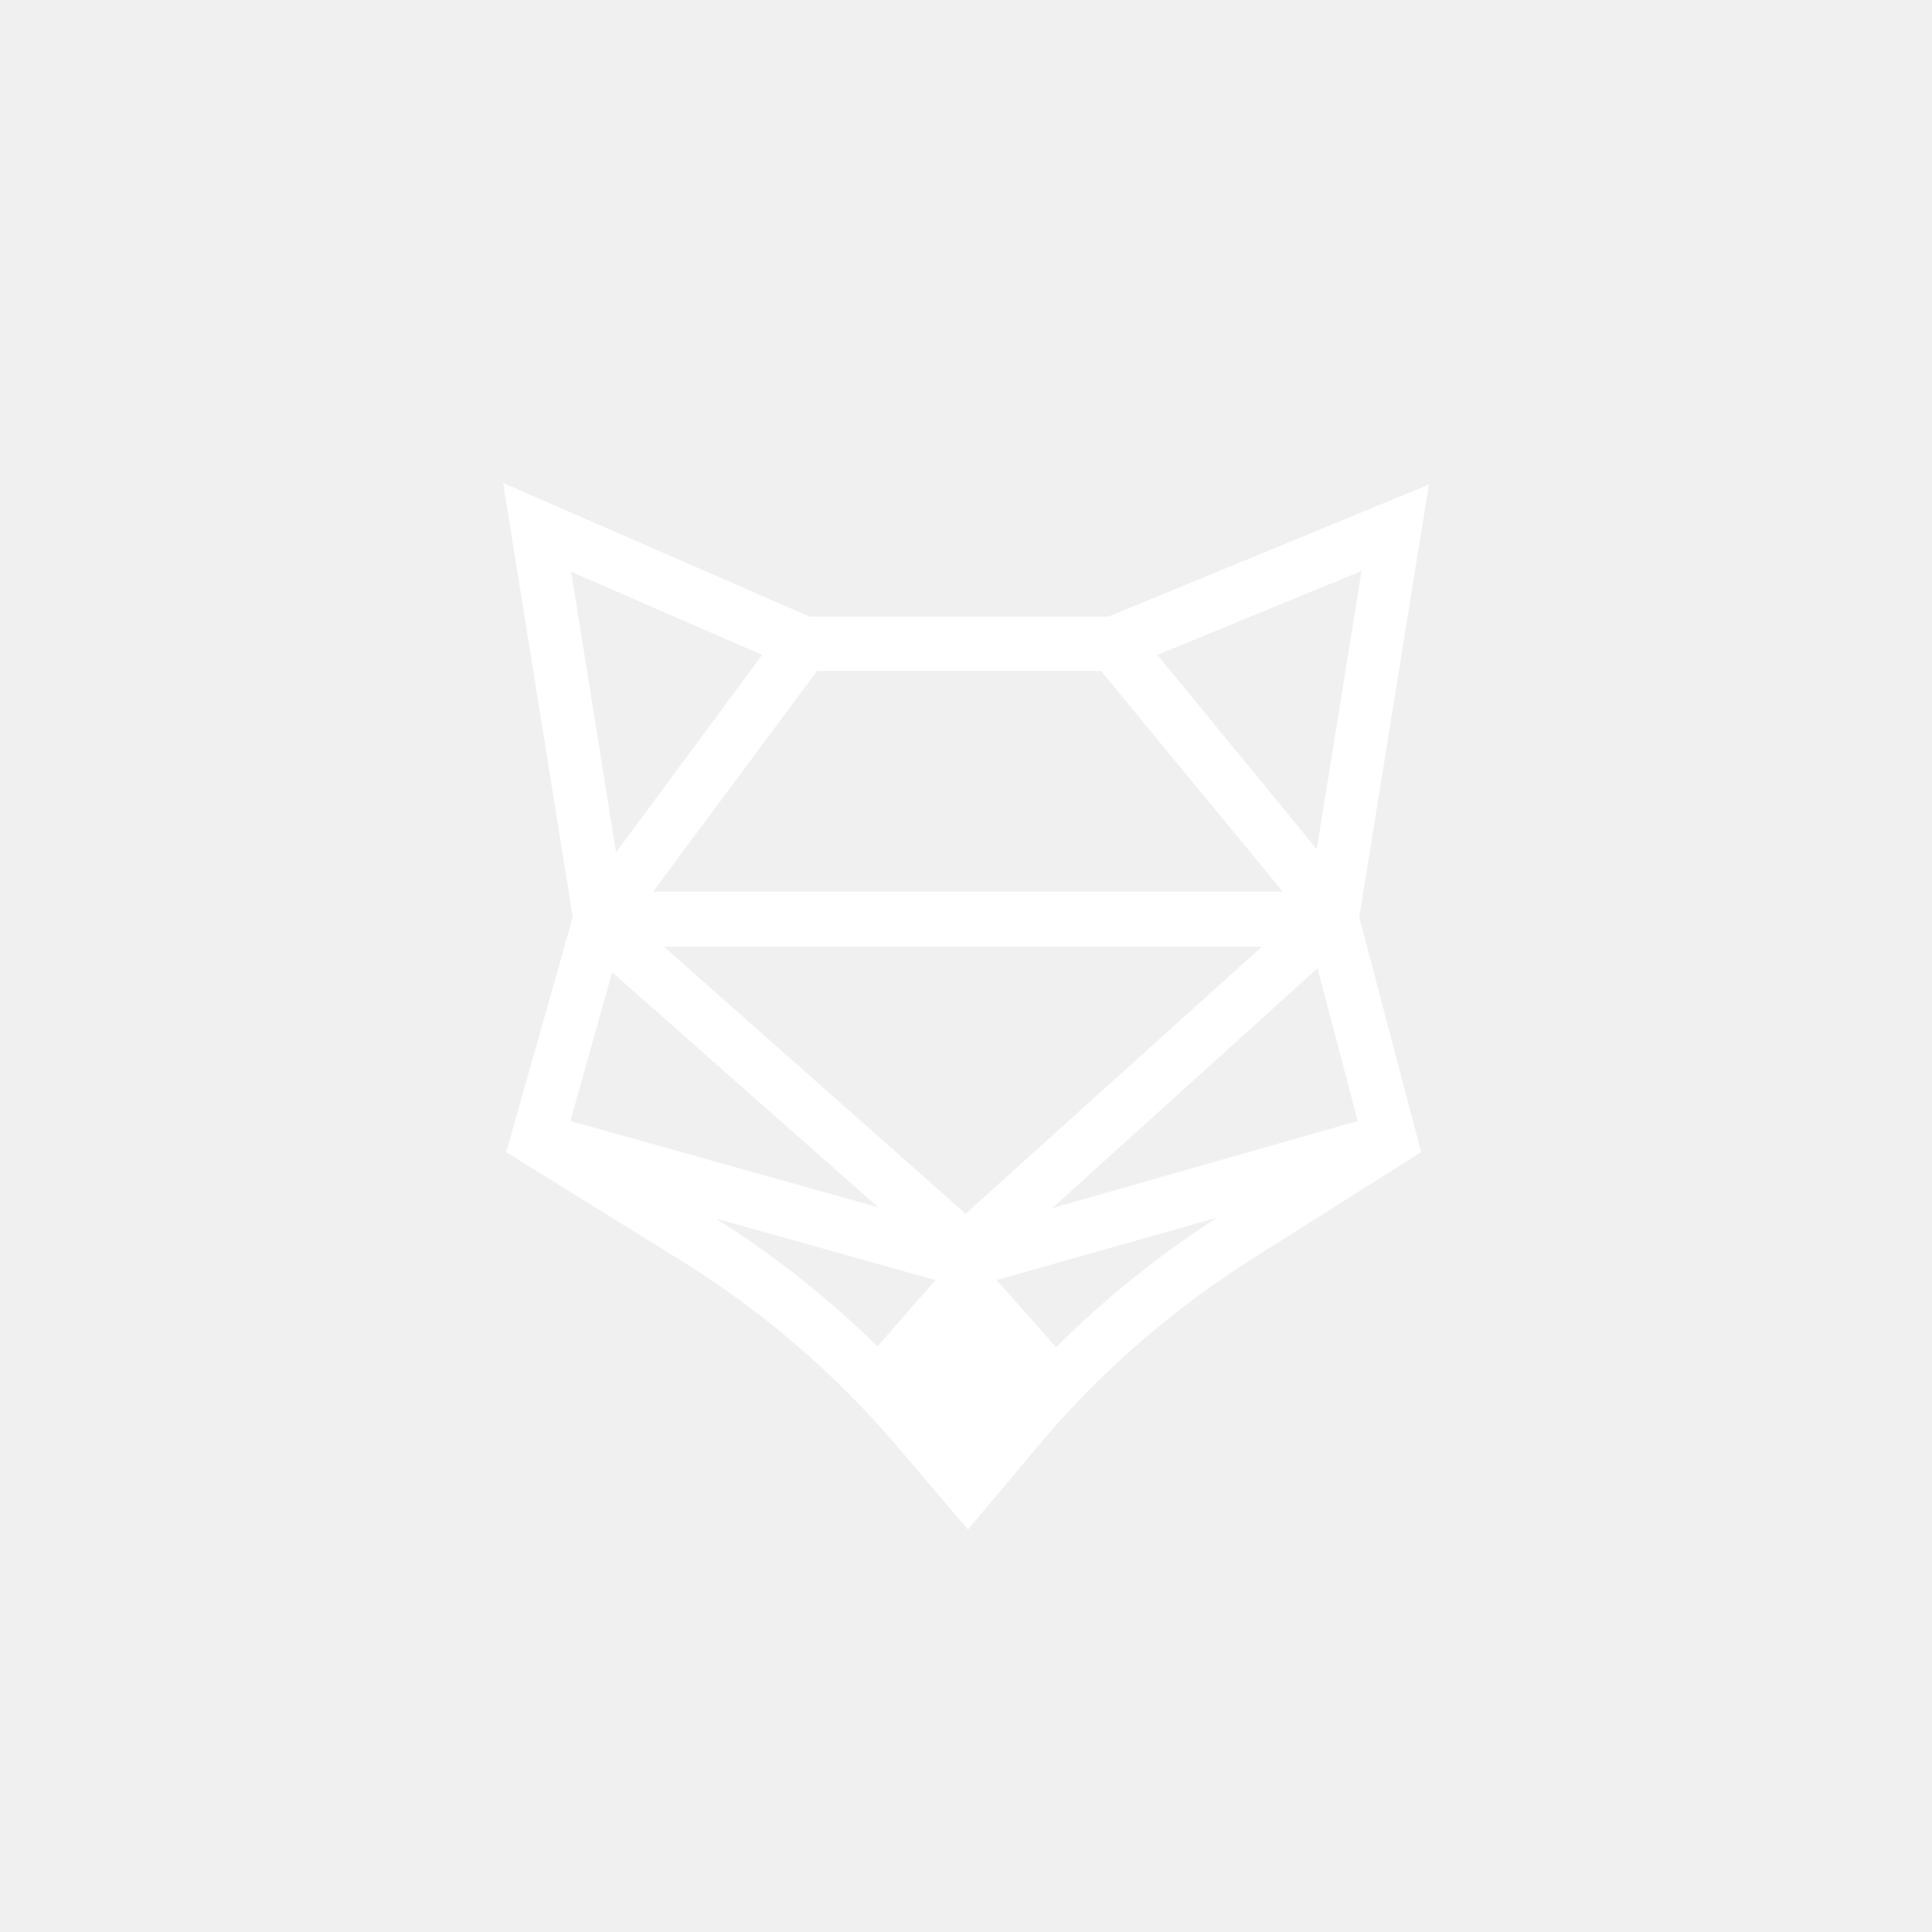
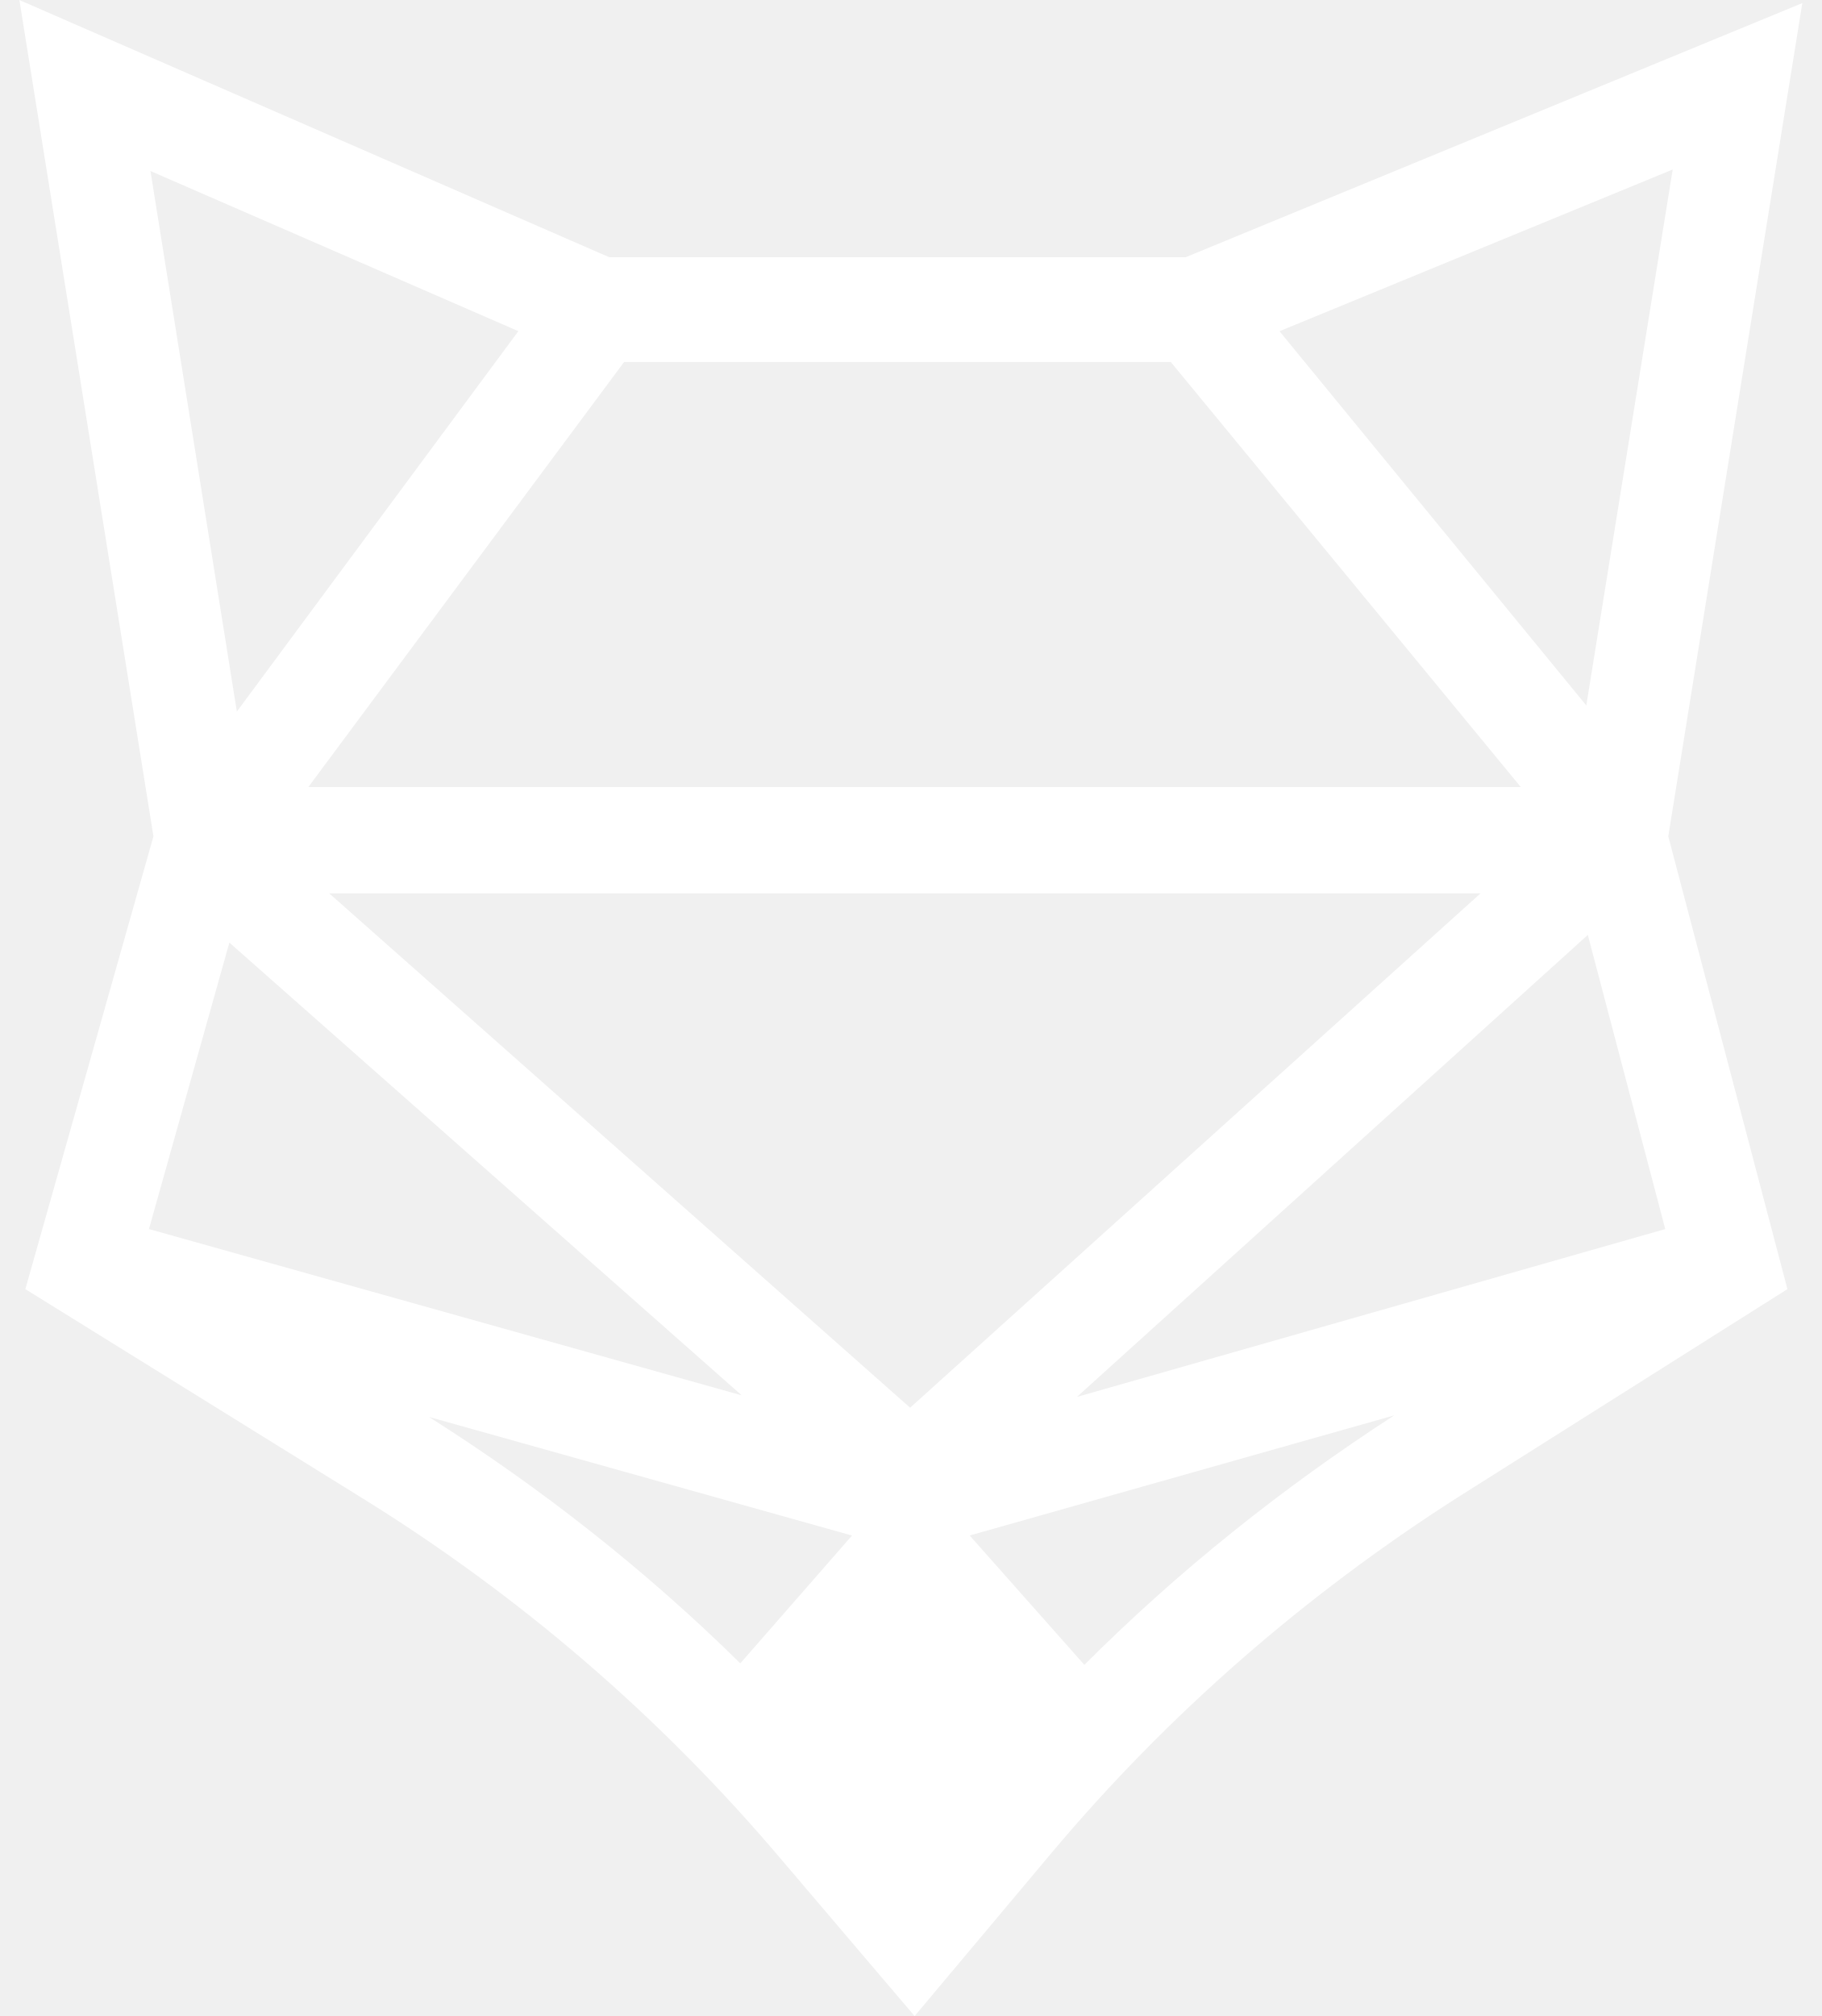
- <svg xmlns="http://www.w3.org/2000/svg" fill="none" height="96" viewBox="0 0 96 96" width="96">
-   <path d="m71 24.079-15.91 6.555h-14.872l-15.218-6.634 3.459 21.571-3.305 11.679 8.647 5.363c4.112 2.542 7.763 5.681 10.914 9.415l3.382 3.973 3.535-4.211c3.036-3.615 6.571-6.674 10.491-9.177l8.493-5.363-3.074-11.679zm-10.53 36.428c-2.882 1.867-5.572 4.012-7.993 6.435l-2.959-3.337zm-13.988 3.099-2.882 3.297c-2.459-2.423-5.149-4.529-8.032-6.356zm-2.844-3.615-15.295-4.29 2.075-7.389zm-5.764-27.45-7.263 9.812-2.229-13.943zm24.825 14.5-14.718 13.268-14.988-13.268zm-30.244-2.741 8.147-10.964h14.104l9.031 10.964zm33.011 3.814 1.998 7.587-15.18 4.33zm2.19-19.743-2.229 13.824-7.916-9.653z" fill="#fff" />
+ <svg xmlns="http://www.w3.org/2000/svg" fill="none" height="52" viewBox="0 0 47 52" width="47">
+   <clipPath id="a">
+     <path d="m0 0h47v52h-47z" />
+   </clipPath>
+   <g clip-path="url(#a)">
+     <path d="m46.5.08-15.91 6.555h-14.872l-15.218-6.634 3.459 21.571-3.305 11.679 8.647 5.363c4.112 2.542 7.763 5.681 10.914 9.415l3.382 3.973 3.535-4.211c3.036-3.615 6.571-6.674 10.491-9.177l8.493-5.363-3.074-11.679zm-10.53 36.428c-2.882 1.867-5.572 4.012-7.993 6.435l-2.959-3.337zm-13.988 3.099-2.882 3.297c-2.459-2.423-5.149-4.529-8.032-6.356zm-2.844-3.615-15.295-4.29 2.075-7.389zm-5.764-27.45-7.263 9.812-2.229-13.943zm24.825 14.5-14.718 13.268-14.988-13.268zm-30.244-2.741 8.147-10.964h14.104l9.031 10.964zm33.011 3.814 1.998 7.587-15.18 4.33zm2.19-19.743-2.229 13.824-7.916-9.653z" fill="#fff" />
+   </g>
</svg>
